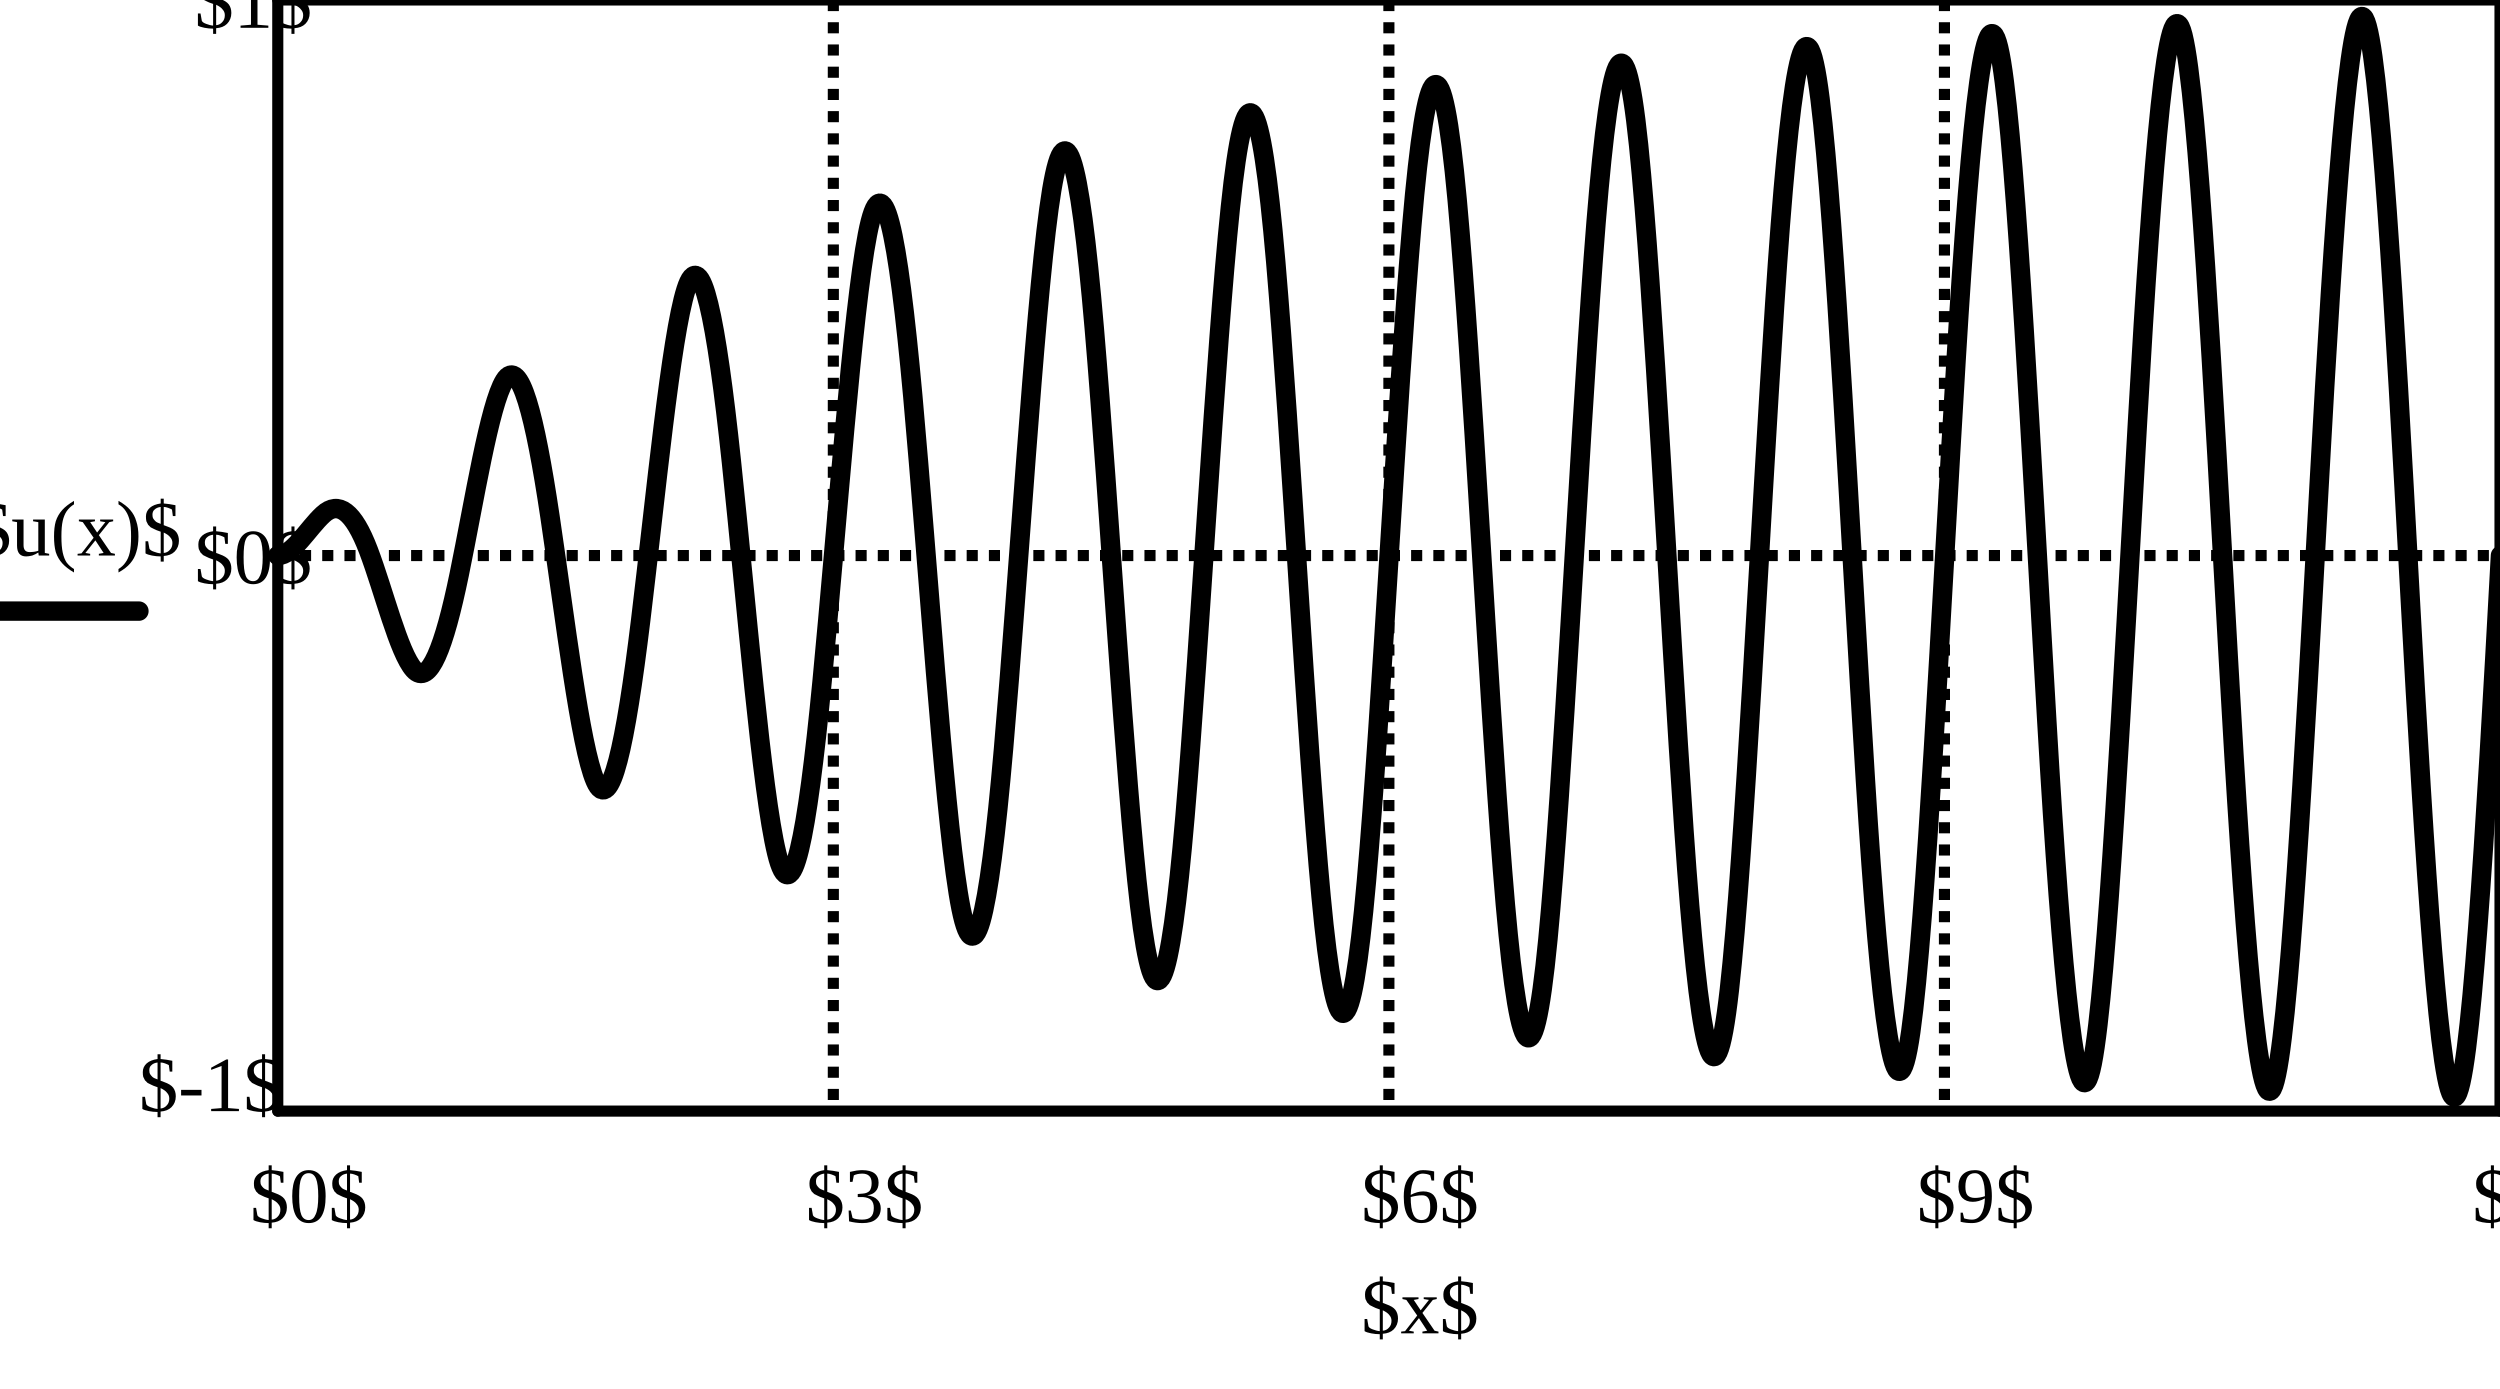
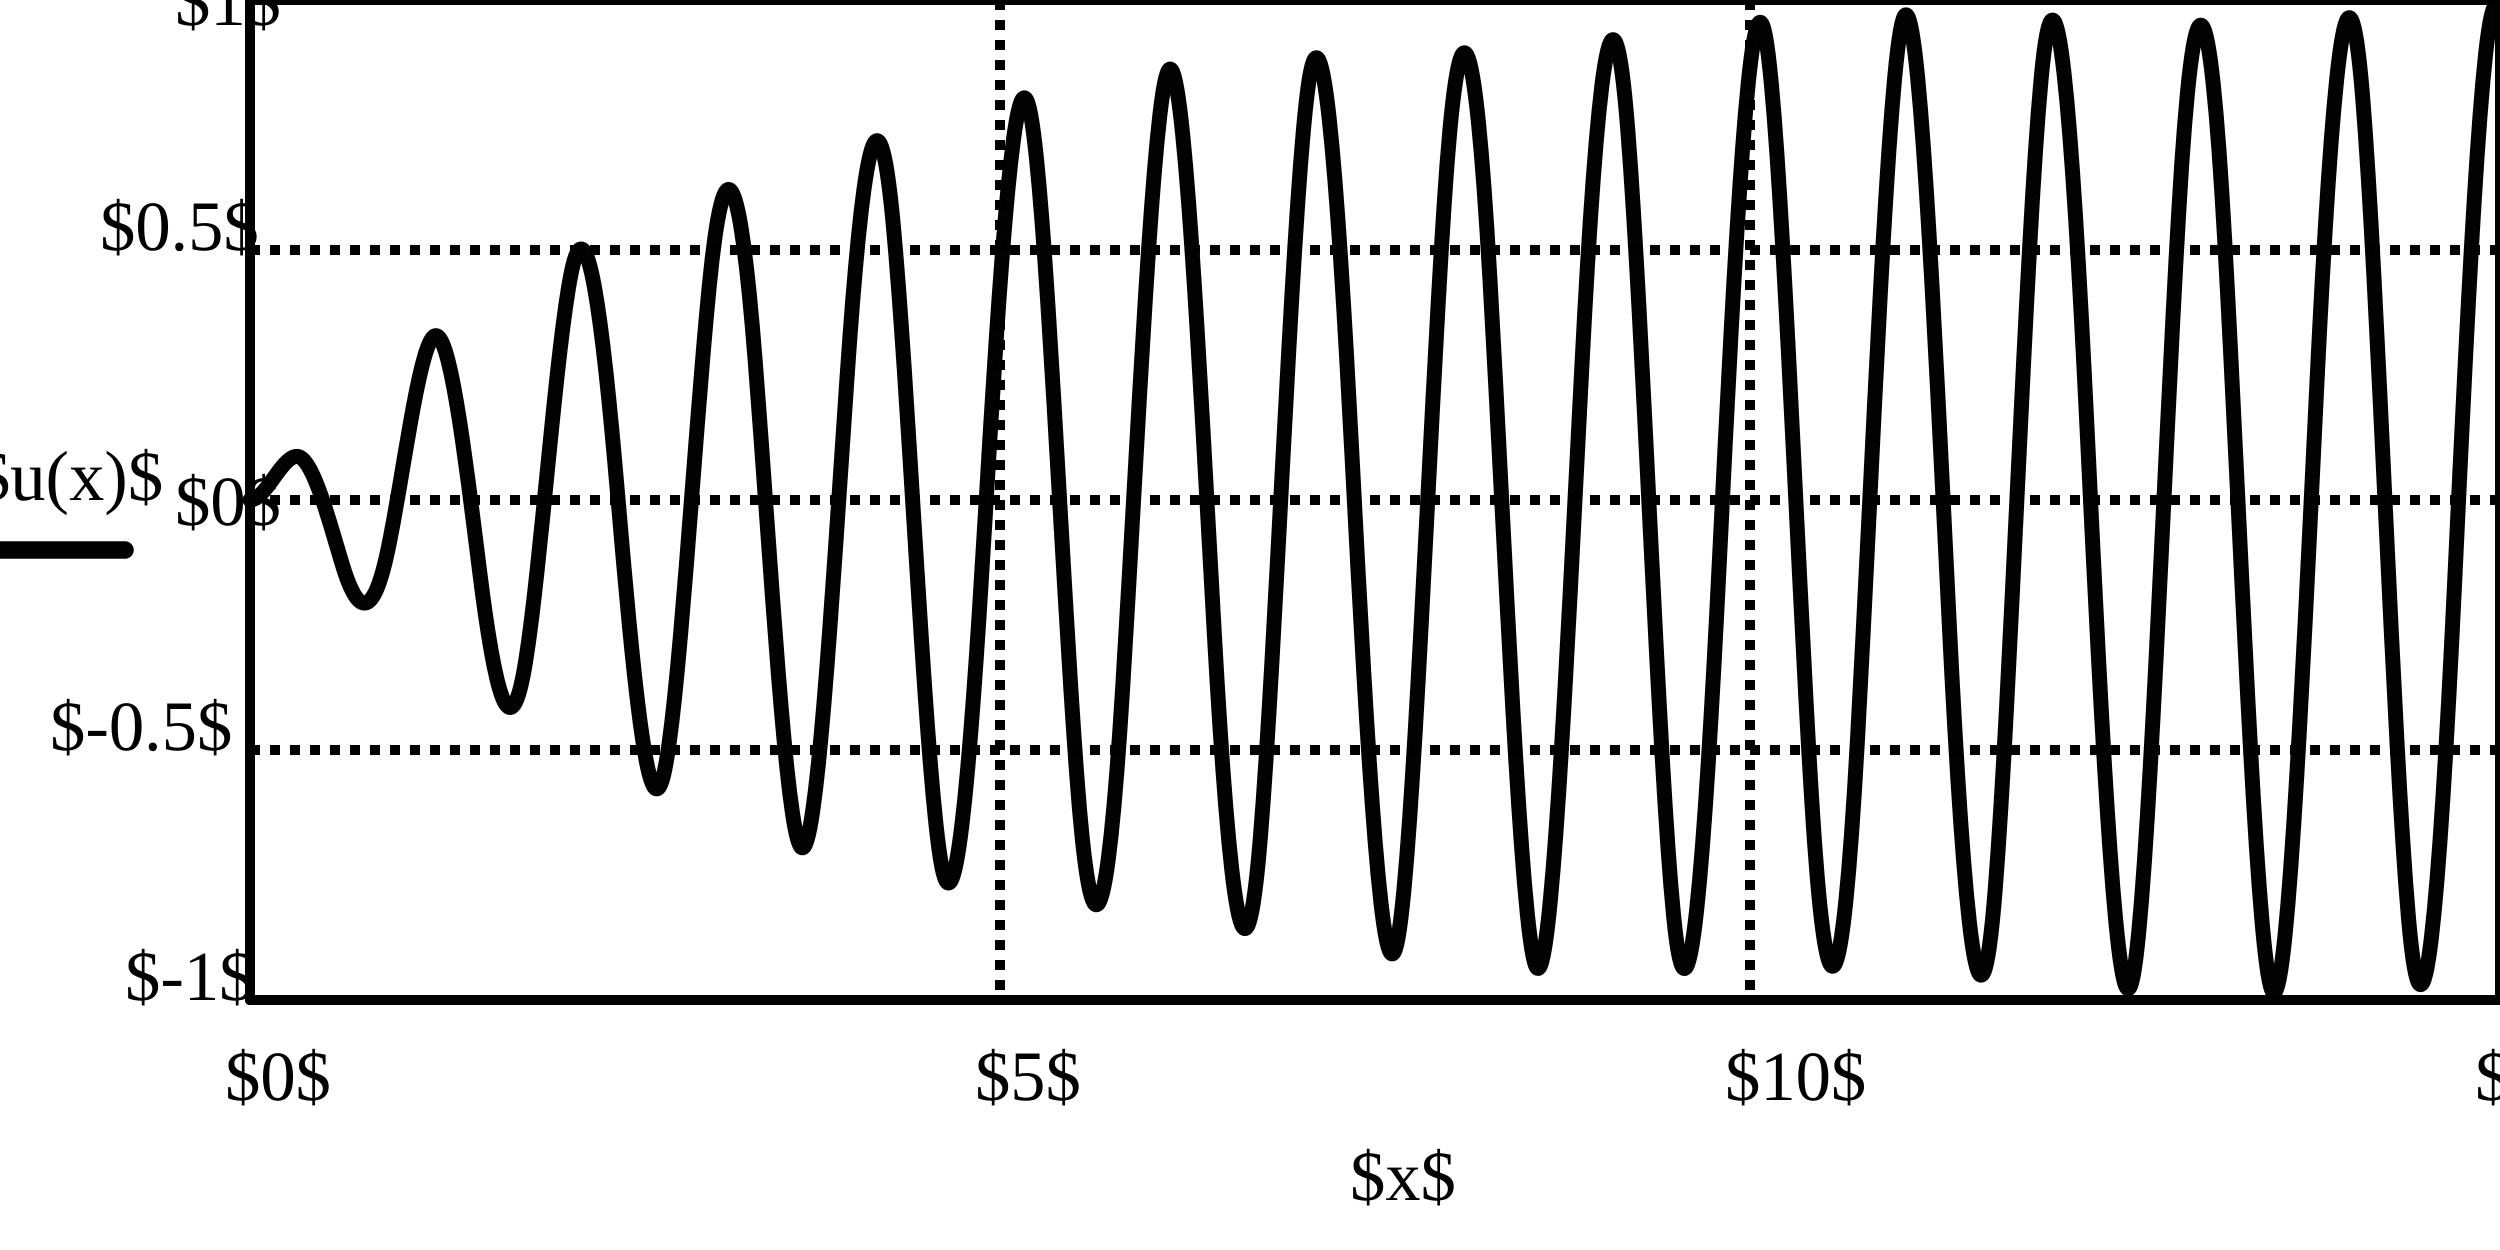
- <svg xmlns="http://www.w3.org/2000/svg" width="9cm" height="5cm" viewBox="0 0 90 50" version="1.1" id="svg3973">
+ <svg xmlns="http://www.w3.org/2000/svg" id="svg3973" version="1.1" viewBox="0 0 100 50" height="5cm" width="10cm">
  <defs id="defs3967" />
-   <g transform="translate(0,-247)" id="layer1">
-     <path id="path4520" d="m 70,247 v 40" style="fill:none;stroke:#000000;stroke-width:0.4;stroke-linecap:butt;stroke-linejoin:miter;stroke-miterlimit:4;stroke-dasharray:0.4, 0.4;stroke-dashoffset:0;stroke-opacity:1" />
-     <path id="path4522" d="m 50,247 v 40" style="fill:none;stroke:#000000;stroke-width:0.4;stroke-linecap:butt;stroke-linejoin:miter;stroke-miterlimit:4;stroke-dasharray:0.4, 0.4;stroke-dashoffset:0;stroke-opacity:1" />
-     <path id="path4524" d="m 30,247 v 40" style="fill:none;stroke:#000000;stroke-width:0.4;stroke-linecap:butt;stroke-linejoin:miter;stroke-miterlimit:4;stroke-dasharray:0.4, 0.4;stroke-dashoffset:0;stroke-opacity:1" />
-     <path id="path4526" d="M 10,267 H 90" style="fill:none;stroke:#000000;stroke-width:0.4;stroke-linecap:butt;stroke-linejoin:miter;stroke-miterlimit:4;stroke-dasharray:0.4, 0.4;stroke-dashoffset:0;stroke-opacity:1" />
-     <path id="path4528" d="m 10,247 v 40" style="fill:none;stroke:#000000;stroke-width:0.4;stroke-linecap:round;stroke-linejoin:miter;stroke-miterlimit:4;stroke-dasharray:none;stroke-opacity:1" />
-     <path id="path4530" d="m 90,247 v 40" style="fill:none;stroke:#000000;stroke-width:0.4;stroke-linecap:round;stroke-linejoin:miter;stroke-miterlimit:4;stroke-dasharray:none;stroke-opacity:1" />
-     <path id="path4532" d="M 10,247 H 90" style="fill:none;stroke:#000000;stroke-width:0.4;stroke-linecap:round;stroke-linejoin:miter;stroke-miterlimit:4;stroke-dasharray:none;stroke-opacity:1" />
-     <path id="path4534" d="M 10,287 H 90" style="fill:none;stroke:#000000;stroke-width:0.4;stroke-linecap:round;stroke-linejoin:miter;stroke-miterlimit:4;stroke-dasharray:none;stroke-opacity:1" />
-     <path id="path4886" title="(1-exp(-0.05*x))*sin(x)" d="m 10,267 c 0.544,-7.9e-4 1.088,-0.981 1.633,-1.48 0.544,-0.5 1.088,-0.134 1.633,1.298 0.544,1.431 1.088,3.676 1.633,4.286 0.544,0.61 1.088,-0.78 1.633,-3.426 0.544,-2.646 1.088,-6.112 1.633,-6.982 0.544,-0.87 1.088,1.231 1.633,4.891 0.544,3.66 1.088,8.288 1.633,9.533 0.544,1.245 1.088,-1.299 1.633,-5.788 0.544,-4.489 1.088,-10.204 1.633,-11.912 0.544,-1.708 1.088,1.049 1.633,6.197 0.544,5.149 1.088,11.866 1.633,14.1 0.544,2.234 1.088,-0.54 1.633,-6.193 0.544,-5.653 1.088,-13.284 1.633,-16.086 0.544,-2.802 1.088,-0.177 1.633,5.839 0.544,6.016 1.088,14.466 1.633,17.862 0.544,3.397 1.088,1.06 1.633,-5.192 0.544,-6.252 1.088,-15.424 1.633,-19.427 0.544,-4.003 1.088,-2.072 1.633,4.299 0.544,6.371 1.088,16.169 1.633,20.78 0.544,4.611 1.088,3.18 1.633,-3.206 0.544,-6.387 1.088,-16.714 1.633,-21.923 0.544,-5.209 1.088,-4.358 1.633,1.95 0.544,6.308 1.088,17.07 1.633,22.861 0.544,5.791 1.088,5.581 1.633,-0.564 0.544,-6.145 1.088,-17.25 1.633,-23.599 0.544,-6.349 1.088,-6.829 1.633,-0.922 0.544,5.907 1.088,17.264 1.633,24.143 0.544,6.879 1.088,8.084 1.633,2.482 0.544,-5.602 1.088,-17.125 1.633,-24.5 0.544,-7.375 1.088,-9.332 1.633,-4.095 0.544,5.238 1.088,16.843 1.633,24.678 0.544,7.835 1.088,10.559 1.633,5.739 0.544,-4.821 1.088,-16.428 1.633,-24.684 0.544,-8.256 1.088,-11.754 1.633,-7.396 0.544,4.358 1.088,15.891 1.633,24.526 0.544,8.635 1.088,12.908 1.633,9.052 0.544,-3.856 1.088,-15.241 1.633,-24.212 0.544,-8.971 1.088,-14.011 1.633,-10.691 0.544,3.32 1.088,14.488 1.633,23.749 0.544,9.262 1.088,15.056 1.633,12.301 0.544,-2.754 1.088,-13.64 1.633,-23.147 0.544,-9.507 1.088,-16.037 1.633,-13.872 0.544,2.165 1.088,12.706 1.633,22.412 0.544,9.706 1.088,16.949 1.633,15.392 0.544,-1.557 1.088,-11.694 1.633,-21.552 0.544,-9.858 1.088,-17.786 1.633,-16.852 0.544,0.934 1.088,10.613 1.633,20.576 0.544,9.963 1.088,18.545 1.633,18.245 0.544,-0.3 1.088,-9.47 1.633,-19.492" style="opacity:1;fill:none;fill-opacity:1;stroke:#000000;stroke-width:0.7;stroke-linecap:round;stroke-linejoin:round;stroke-miterlimit:4;stroke-dasharray:none;stroke-dashoffset:0;stroke-opacity:1;paint-order:markers fill stroke" />
+   <g id="layer1" transform="translate(0,-247)">
+     <path style="fill:none;stroke:#000000;stroke-width:0.4;stroke-linecap:butt;stroke-linejoin:miter;stroke-miterlimit:4;stroke-dasharray:0.4, 0.4;stroke-dashoffset:0;stroke-opacity:1" d="m 70,247 v 40" id="path4520" />
+     <path style="fill:none;stroke:#000000;stroke-width:0.4;stroke-linecap:butt;stroke-linejoin:miter;stroke-miterlimit:4;stroke-dasharray:0.4, 0.4;stroke-dashoffset:0;stroke-opacity:1" d="m 40,247 v 40" id="path4524" />
+     <path style="fill:none;stroke:#000000;stroke-width:0.4;stroke-linecap:butt;stroke-linejoin:miter;stroke-miterlimit:4;stroke-dasharray:0.4, 0.4;stroke-dashoffset:0;stroke-opacity:1" d="M 10,267 H 100" id="path4526" />
+     <path style="fill:none;stroke:#000000;stroke-width:0.4;stroke-linecap:round;stroke-linejoin:miter;stroke-miterlimit:4;stroke-dasharray:none;stroke-opacity:1" d="m 10,247 v 40" id="path4528" />
+     <path style="fill:none;stroke:#000000;stroke-width:0.4;stroke-linecap:round;stroke-linejoin:miter;stroke-miterlimit:4;stroke-dasharray:none;stroke-opacity:1" d="m 100,247 v 40" id="path4530" />
+     <path style="fill:none;stroke:#000000;stroke-width:0.4;stroke-linecap:round;stroke-linejoin:miter;stroke-miterlimit:4;stroke-dasharray:none;stroke-opacity:1" d="M 10,247 H 100" id="path4532" />
+     <path style="fill:none;stroke:#000000;stroke-width:0.4;stroke-linecap:round;stroke-linejoin:miter;stroke-miterlimit:4;stroke-dasharray:none;stroke-opacity:1" d="M 10,287 H 100" id="path4534" />
    <g id="layer4">
-       <text xml:space="preserve" style="font-style:normal;font-variant:normal;font-weight:normal;font-stretch:normal;font-size:2.822px;line-height:1.25;font-family:'Times New Roman';-inkscape-font-specification:'Times New Roman, Normal';font-variant-ligatures:normal;font-variant-caps:normal;font-variant-numeric:normal;font-feature-settings:normal;text-align:start;letter-spacing:0px;word-spacing:0px;writing-mode:lr-tb;text-anchor:start;fill:#000000;fill-opacity:1;stroke:none;stroke-width:0.265" x="9" y="291" id="text4906">
-         <tspan id="tspan4904" x="9" y="291" style="stroke-width:0.265">$0$</tspan>
+       <text id="text4906" y="291" x="9" style="font-style:normal;font-variant:normal;font-weight:normal;font-stretch:normal;font-size:2.822px;line-height:1.25;font-family:'Times New Roman';-inkscape-font-specification:'Times New Roman, Normal';font-variant-ligatures:normal;font-variant-caps:normal;font-variant-numeric:normal;font-feature-settings:normal;text-align:start;letter-spacing:0px;word-spacing:0px;writing-mode:lr-tb;text-anchor:start;fill:#000000;fill-opacity:1;stroke:none;stroke-width:0.265" xml:space="preserve">
+         <tspan style="stroke-width:0.265" y="291" x="9" id="tspan4904">$0$</tspan>
      </text>
-       <text xml:space="preserve" style="font-style:normal;font-variant:normal;font-weight:normal;font-stretch:normal;font-size:2.822px;line-height:1.25;font-family:'Times New Roman';-inkscape-font-specification:'Times New Roman, Normal';font-variant-ligatures:normal;font-variant-caps:normal;font-variant-numeric:normal;font-feature-settings:normal;text-align:start;letter-spacing:0px;word-spacing:0px;writing-mode:lr-tb;text-anchor:start;fill:#000000;fill-opacity:1;stroke:none;stroke-width:0.265" x="29" y="291" id="text4910">
-         <tspan id="tspan4908" x="29" y="291" style="stroke-width:0.265">$3$</tspan>
+       <text id="text4910" y="291" x="39" style="font-style:normal;font-variant:normal;font-weight:normal;font-stretch:normal;font-size:2.822px;line-height:1.25;font-family:'Times New Roman';-inkscape-font-specification:'Times New Roman, Normal';font-variant-ligatures:normal;font-variant-caps:normal;font-variant-numeric:normal;font-feature-settings:normal;text-align:start;letter-spacing:0px;word-spacing:0px;writing-mode:lr-tb;text-anchor:start;fill:#000000;fill-opacity:1;stroke:none;stroke-width:0.265" xml:space="preserve">
+         <tspan style="stroke-width:0.265" y="291" x="39" id="tspan4908">$5$</tspan>
      </text>
-       <text xml:space="preserve" style="font-style:normal;font-variant:normal;font-weight:normal;font-stretch:normal;font-size:2.822px;line-height:1.25;font-family:'Times New Roman';-inkscape-font-specification:'Times New Roman, Normal';font-variant-ligatures:normal;font-variant-caps:normal;font-variant-numeric:normal;font-feature-settings:normal;text-align:start;letter-spacing:0px;word-spacing:0px;writing-mode:lr-tb;text-anchor:start;fill:#000000;fill-opacity:1;stroke:none;stroke-width:0.265" x="49" y="291" id="text4914">
-         <tspan id="tspan4912" x="49" y="291" style="stroke-width:0.265">$6$</tspan>
+       <text id="text4918" y="291" x="69" style="font-style:normal;font-variant:normal;font-weight:normal;font-stretch:normal;font-size:2.822px;line-height:1.25;font-family:'Times New Roman';-inkscape-font-specification:'Times New Roman, Normal';font-variant-ligatures:normal;font-variant-caps:normal;font-variant-numeric:normal;font-feature-settings:normal;text-align:start;letter-spacing:0px;word-spacing:0px;writing-mode:lr-tb;text-anchor:start;fill:#000000;fill-opacity:1;stroke:none;stroke-width:0.265" xml:space="preserve">
+         <tspan style="stroke-width:0.265" y="291" x="69" id="tspan4916">$10$</tspan>
      </text>
-       <text xml:space="preserve" style="font-style:normal;font-variant:normal;font-weight:normal;font-stretch:normal;font-size:2.822px;line-height:1.25;font-family:'Times New Roman';-inkscape-font-specification:'Times New Roman, Normal';font-variant-ligatures:normal;font-variant-caps:normal;font-variant-numeric:normal;font-feature-settings:normal;text-align:start;letter-spacing:0px;word-spacing:0px;writing-mode:lr-tb;text-anchor:start;fill:#000000;fill-opacity:1;stroke:none;stroke-width:0.265" x="69" y="291" id="text4918">
-         <tspan id="tspan4916" x="69" y="291" style="stroke-width:0.265">$9$</tspan>
+       <text id="text4922" y="291" x="99" style="font-style:normal;font-variant:normal;font-weight:normal;font-stretch:normal;font-size:2.822px;line-height:1.25;font-family:'Times New Roman';-inkscape-font-specification:'Times New Roman, Normal';font-variant-ligatures:normal;font-variant-caps:normal;font-variant-numeric:normal;font-feature-settings:normal;text-align:start;letter-spacing:0px;word-spacing:0px;writing-mode:lr-tb;text-anchor:start;fill:#000000;fill-opacity:1;stroke:none;stroke-width:0.265" xml:space="preserve">
+         <tspan style="stroke-width:0.265" y="291" x="99" id="tspan4920">$15$</tspan>
      </text>
-       <text xml:space="preserve" style="font-style:normal;font-variant:normal;font-weight:normal;font-stretch:normal;font-size:2.822px;line-height:1.25;font-family:'Times New Roman';-inkscape-font-specification:'Times New Roman, Normal';font-variant-ligatures:normal;font-variant-caps:normal;font-variant-numeric:normal;font-feature-settings:normal;text-align:start;letter-spacing:0px;word-spacing:0px;writing-mode:lr-tb;text-anchor:start;fill:#000000;fill-opacity:1;stroke:none;stroke-width:0.265" x="89" y="291" id="text4922">
-         <tspan id="tspan4920" x="89" y="291" style="stroke-width:0.265">$12$</tspan>
+       <text id="text4926" y="287" x="5" style="font-style:normal;font-variant:normal;font-weight:normal;font-stretch:normal;font-size:2.822px;line-height:1.25;font-family:'Times New Roman';-inkscape-font-specification:'Times New Roman, Normal';font-variant-ligatures:normal;font-variant-caps:normal;font-variant-numeric:normal;font-feature-settings:normal;text-align:start;letter-spacing:0px;word-spacing:0px;writing-mode:lr-tb;text-anchor:start;fill:#000000;fill-opacity:1;stroke:none;stroke-width:0.265" xml:space="preserve">
+         <tspan style="stroke-width:0.265" y="287" x="5" id="tspan4924">$-1$</tspan>
      </text>
-       <text xml:space="preserve" style="font-style:normal;font-variant:normal;font-weight:normal;font-stretch:normal;font-size:2.822px;line-height:1.25;font-family:'Times New Roman';-inkscape-font-specification:'Times New Roman, Normal';font-variant-ligatures:normal;font-variant-caps:normal;font-variant-numeric:normal;font-feature-settings:normal;text-align:start;letter-spacing:0px;word-spacing:0px;writing-mode:lr-tb;text-anchor:start;fill:#000000;fill-opacity:1;stroke:none;stroke-width:0.265" x="5" y="287" id="text4926">
-         <tspan id="tspan4924" x="5" y="287" style="stroke-width:0.265">$-1$</tspan>
+       <text id="text4930" y="268" x="7" style="font-style:normal;font-variant:normal;font-weight:normal;font-stretch:normal;font-size:2.822px;line-height:1.25;font-family:'Times New Roman';-inkscape-font-specification:'Times New Roman, Normal';font-variant-ligatures:normal;font-variant-caps:normal;font-variant-numeric:normal;font-feature-settings:normal;text-align:start;letter-spacing:0px;word-spacing:0px;writing-mode:lr-tb;text-anchor:start;fill:#000000;fill-opacity:1;stroke:none;stroke-width:0.265" xml:space="preserve">
+         <tspan style="stroke-width:0.265" y="268" x="7" id="tspan4928">$0$</tspan>
      </text>
-       <text xml:space="preserve" style="font-style:normal;font-variant:normal;font-weight:normal;font-stretch:normal;font-size:2.822px;line-height:1.25;font-family:'Times New Roman';-inkscape-font-specification:'Times New Roman, Normal';font-variant-ligatures:normal;font-variant-caps:normal;font-variant-numeric:normal;font-feature-settings:normal;text-align:start;letter-spacing:0px;word-spacing:0px;writing-mode:lr-tb;text-anchor:start;fill:#000000;fill-opacity:1;stroke:none;stroke-width:0.265" x="7" y="268" id="text4930">
-         <tspan id="tspan4928" x="7" y="268" style="stroke-width:0.265">$0$</tspan>
+       <text id="text4934" y="248" x="7" style="font-style:normal;font-variant:normal;font-weight:normal;font-stretch:normal;font-size:2.822px;line-height:1.25;font-family:'Times New Roman';-inkscape-font-specification:'Times New Roman, Normal';font-variant-ligatures:normal;font-variant-caps:normal;font-variant-numeric:normal;font-feature-settings:normal;text-align:start;letter-spacing:0px;word-spacing:0px;writing-mode:lr-tb;text-anchor:start;fill:#000000;fill-opacity:1;stroke:none;stroke-width:0.265" xml:space="preserve">
+         <tspan style="stroke-width:0.265" y="248" x="7" id="tspan4932">$1$</tspan>
      </text>
-       <text xml:space="preserve" style="font-style:normal;font-variant:normal;font-weight:normal;font-stretch:normal;font-size:2.822px;line-height:1.25;font-family:'Times New Roman';-inkscape-font-specification:'Times New Roman, Normal';font-variant-ligatures:normal;font-variant-caps:normal;font-variant-numeric:normal;font-feature-settings:normal;text-align:start;letter-spacing:0px;word-spacing:0px;writing-mode:lr-tb;text-anchor:start;fill:#000000;fill-opacity:1;stroke:none;stroke-width:0.265" x="7" y="248" id="text4934">
-         <tspan id="tspan4932" x="7" y="248" style="stroke-width:0.265">$1$</tspan>
+       <text id="text4938" y="267" x="-1" style="font-style:normal;font-variant:normal;font-weight:normal;font-stretch:normal;font-size:2.822px;line-height:1.25;font-family:'Times New Roman';-inkscape-font-specification:'Times New Roman, Normal';font-variant-ligatures:normal;font-variant-caps:normal;font-variant-numeric:normal;font-feature-settings:normal;text-align:start;letter-spacing:0px;word-spacing:0px;writing-mode:lr-tb;text-anchor:start;fill:#000000;fill-opacity:1;stroke:none;stroke-width:0.265" xml:space="preserve">
+         <tspan style="stroke-width:0.265" y="267" x="-1" id="tspan4936">$u(x)$</tspan>
      </text>
-       <text xml:space="preserve" style="font-style:normal;font-variant:normal;font-weight:normal;font-stretch:normal;font-size:2.822px;line-height:1.25;font-family:'Times New Roman';-inkscape-font-specification:'Times New Roman, Normal';font-variant-ligatures:normal;font-variant-caps:normal;font-variant-numeric:normal;font-feature-settings:normal;text-align:start;letter-spacing:0px;word-spacing:0px;writing-mode:lr-tb;text-anchor:start;fill:#000000;fill-opacity:1;stroke:none;stroke-width:0.265" x="-1" y="267" id="text4938">
-         <tspan id="tspan4936" x="-1" y="267" style="stroke-width:0.265">$u(x)$</tspan>
+       <path id="path4940" d="M -1,269 H 5" style="fill:none;stroke:#000000;stroke-width:0.7;stroke-linecap:round;stroke-linejoin:miter;stroke-miterlimit:4;stroke-dasharray:none;stroke-opacity:1" />
+       <text id="text4944" y="295" x="54" style="font-style:normal;font-variant:normal;font-weight:normal;font-stretch:normal;font-size:2.822px;line-height:1.25;font-family:'Times New Roman';-inkscape-font-specification:'Times New Roman, Normal';font-variant-ligatures:normal;font-variant-caps:normal;font-variant-numeric:normal;font-feature-settings:normal;text-align:start;letter-spacing:0px;word-spacing:0px;writing-mode:lr-tb;text-anchor:start;fill:#000000;fill-opacity:1;stroke:none;stroke-width:0.265" xml:space="preserve">
+         <tspan style="stroke-width:0.265" y="295" x="54" id="tspan4942">$x$</tspan>
      </text>
-       <path style="fill:none;stroke:#000000;stroke-width:0.7;stroke-linecap:round;stroke-linejoin:miter;stroke-miterlimit:4;stroke-dasharray:none;stroke-opacity:1" d="M -1,269 H 5" id="path4940" />
-       <text xml:space="preserve" style="font-style:normal;font-variant:normal;font-weight:normal;font-stretch:normal;font-size:2.822px;line-height:1.25;font-family:'Times New Roman';-inkscape-font-specification:'Times New Roman, Normal';font-variant-ligatures:normal;font-variant-caps:normal;font-variant-numeric:normal;font-feature-settings:normal;text-align:start;letter-spacing:0px;word-spacing:0px;writing-mode:lr-tb;text-anchor:start;fill:#000000;fill-opacity:1;stroke:none;stroke-width:0.265" x="49" y="295" id="text4944">
-         <tspan id="tspan4942" x="49" y="295" style="stroke-width:0.265">$x$</tspan>
+       <text id="text4926-2" y="277" x="2" style="font-style:normal;font-variant:normal;font-weight:normal;font-stretch:normal;font-size:2.822px;line-height:1.25;font-family:'Times New Roman';-inkscape-font-specification:'Times New Roman, Normal';font-variant-ligatures:normal;font-variant-caps:normal;font-variant-numeric:normal;font-feature-settings:normal;text-align:start;letter-spacing:0px;word-spacing:0px;writing-mode:lr-tb;text-anchor:start;fill:#000000;fill-opacity:1;stroke:none;stroke-width:0.265" xml:space="preserve">
+         <tspan style="stroke-width:0.265" y="277" x="2" id="tspan4924-1">$-0.5$</tspan>
+       </text>
+       <text id="text4926-0" y="257" x="4" style="font-style:normal;font-variant:normal;font-weight:normal;font-stretch:normal;font-size:2.822px;line-height:1.25;font-family:'Times New Roman';-inkscape-font-specification:'Times New Roman, Normal';font-variant-ligatures:normal;font-variant-caps:normal;font-variant-numeric:normal;font-feature-settings:normal;text-align:start;letter-spacing:0px;word-spacing:0px;writing-mode:lr-tb;text-anchor:start;fill:#000000;fill-opacity:1;stroke:none;stroke-width:0.265" xml:space="preserve">
+         <tspan style="stroke-width:0.265" y="257" x="4" id="tspan4924-5">$0.5$</tspan>
      </text>
    </g>
+     <path style="fill:none;stroke:#000000;stroke-width:0.4;stroke-linecap:butt;stroke-linejoin:miter;stroke-miterlimit:4;stroke-dasharray:0.4, 0.4;stroke-dashoffset:0;stroke-opacity:1" d="M 10,257 H 100" id="path4526-4" />
+     <path style="fill:none;stroke:#000000;stroke-width:0.4;stroke-linecap:butt;stroke-linejoin:miter;stroke-miterlimit:4;stroke-dasharray:0.4, 0.4;stroke-dashoffset:0;stroke-opacity:1" d="M 10,277 H 100" id="path4526-8" />
+     <path id="path2006" title="(1-exp(-0.05*x))*sin(0.99*x)" d="m 10,267 c 0.612,-0.001 1.224,-1.656 1.837,-1.744 0.612,-0.088 1.224,2.213 1.837,4.265 0.612,2.052 1.224,2.39 1.837,-0.502 0.612,-2.892 1.224,-8.045 1.837,-8.557 0.612,-0.511 1.224,4.496 1.837,9.392 0.612,4.895 1.224,7.395 1.837,3.618 0.612,-3.776 1.224,-12.644 1.837,-15.606 0.612,-2.962 1.224,1.676 1.837,8.81 0.612,7.134 1.224,13.813 1.837,11.364 0.612,-2.449 1.224,-13.404 1.837,-19.591 0.612,-6.188 1.224,-4.789 1.837,2.98 0.612,7.769 1.224,18.847 1.837,19.46 0.612,0.613 1.224,-9.813 1.837,-18.779 0.612,-8.965 1.224,-12.678 1.837,-6.249 0.612,6.43 1.224,20.558 1.837,25.08 0.612,4.522 1.224,-2.643 1.837,-13 0.612,-10.357 1.224,-19.664 1.837,-16.345 0.612,3.319 1.224,18.1 1.837,26.357 0.612,8.257 1.224,6.475 1.837,-3.382 0.612,-9.857 1.224,-23.826 1.837,-24.761 0.612,-0.934 1.224,11.714 1.837,22.612 0.612,10.897 1.224,15.529 1.837,8.096 0.612,-7.433 1.224,-23.994 1.837,-29.455 0.612,-5.461 1.224,2.531 1.837,14.329 0.612,11.797 1.224,22.579 1.837,19.105 0.612,-3.474 1.224,-19.892 1.837,-29.245 0.612,-9.354 1.224,-7.746 1.837,2.944 0.612,10.689 1.224,26.133 1.837,27.453 0.612,1.319 1.224,-12.12 1.837,-23.96 0.612,-11.84 1.224,-17.211 1.837,-9.508 0.612,7.704 1.224,25.397 1.837,31.487 0.612,6.091 1.224,-1.982 1.837,-14.405 0.612,-12.423 1.224,-24.123 1.837,-20.8 0.612,3.323 1.224,20.38 1.837,30.37 0.612,9.989 1.224,8.784 1.837,-2.17 0.612,-10.953 1.224,-27.208 1.837,-28.924 0.612,-1.717 1.224,11.869 1.837,24.192 0.612,12.323 1.224,18.33 1.837,10.682 0.612,-7.648 1.224,-25.87 1.837,-32.436 0.612,-6.565 1.224,1.258 1.837,13.931 0.612,12.672 1.224,25.02 1.837,21.979 0.612,-3.041 1.224,-20.28 1.837,-30.685 0.612,-10.405 1.224,-9.694 1.837,1.263 0.612,10.957 1.224,27.707 1.837,29.818 0.612,2.111 1.224,-11.327 1.837,-23.916 0.612,-12.589 1.224,-19.172 1.837,-11.727 0.612,7.445 1.224,25.913 1.837,32.875 0.612,6.962 1.224,-0.466 1.837,-13.212 C 98.776,257.757 99.388,244.896 100,247.598" style="opacity:0.99;fill:none;fill-opacity:1;fill-rule:nonzero;stroke:#000000;stroke-width:0.6;stroke-linecap:round;stroke-linejoin:bevel;stroke-miterlimit:4;stroke-dasharray:none;stroke-dashoffset:0;stroke-opacity:1;paint-order:stroke markers fill" />
  </g>
</svg>
